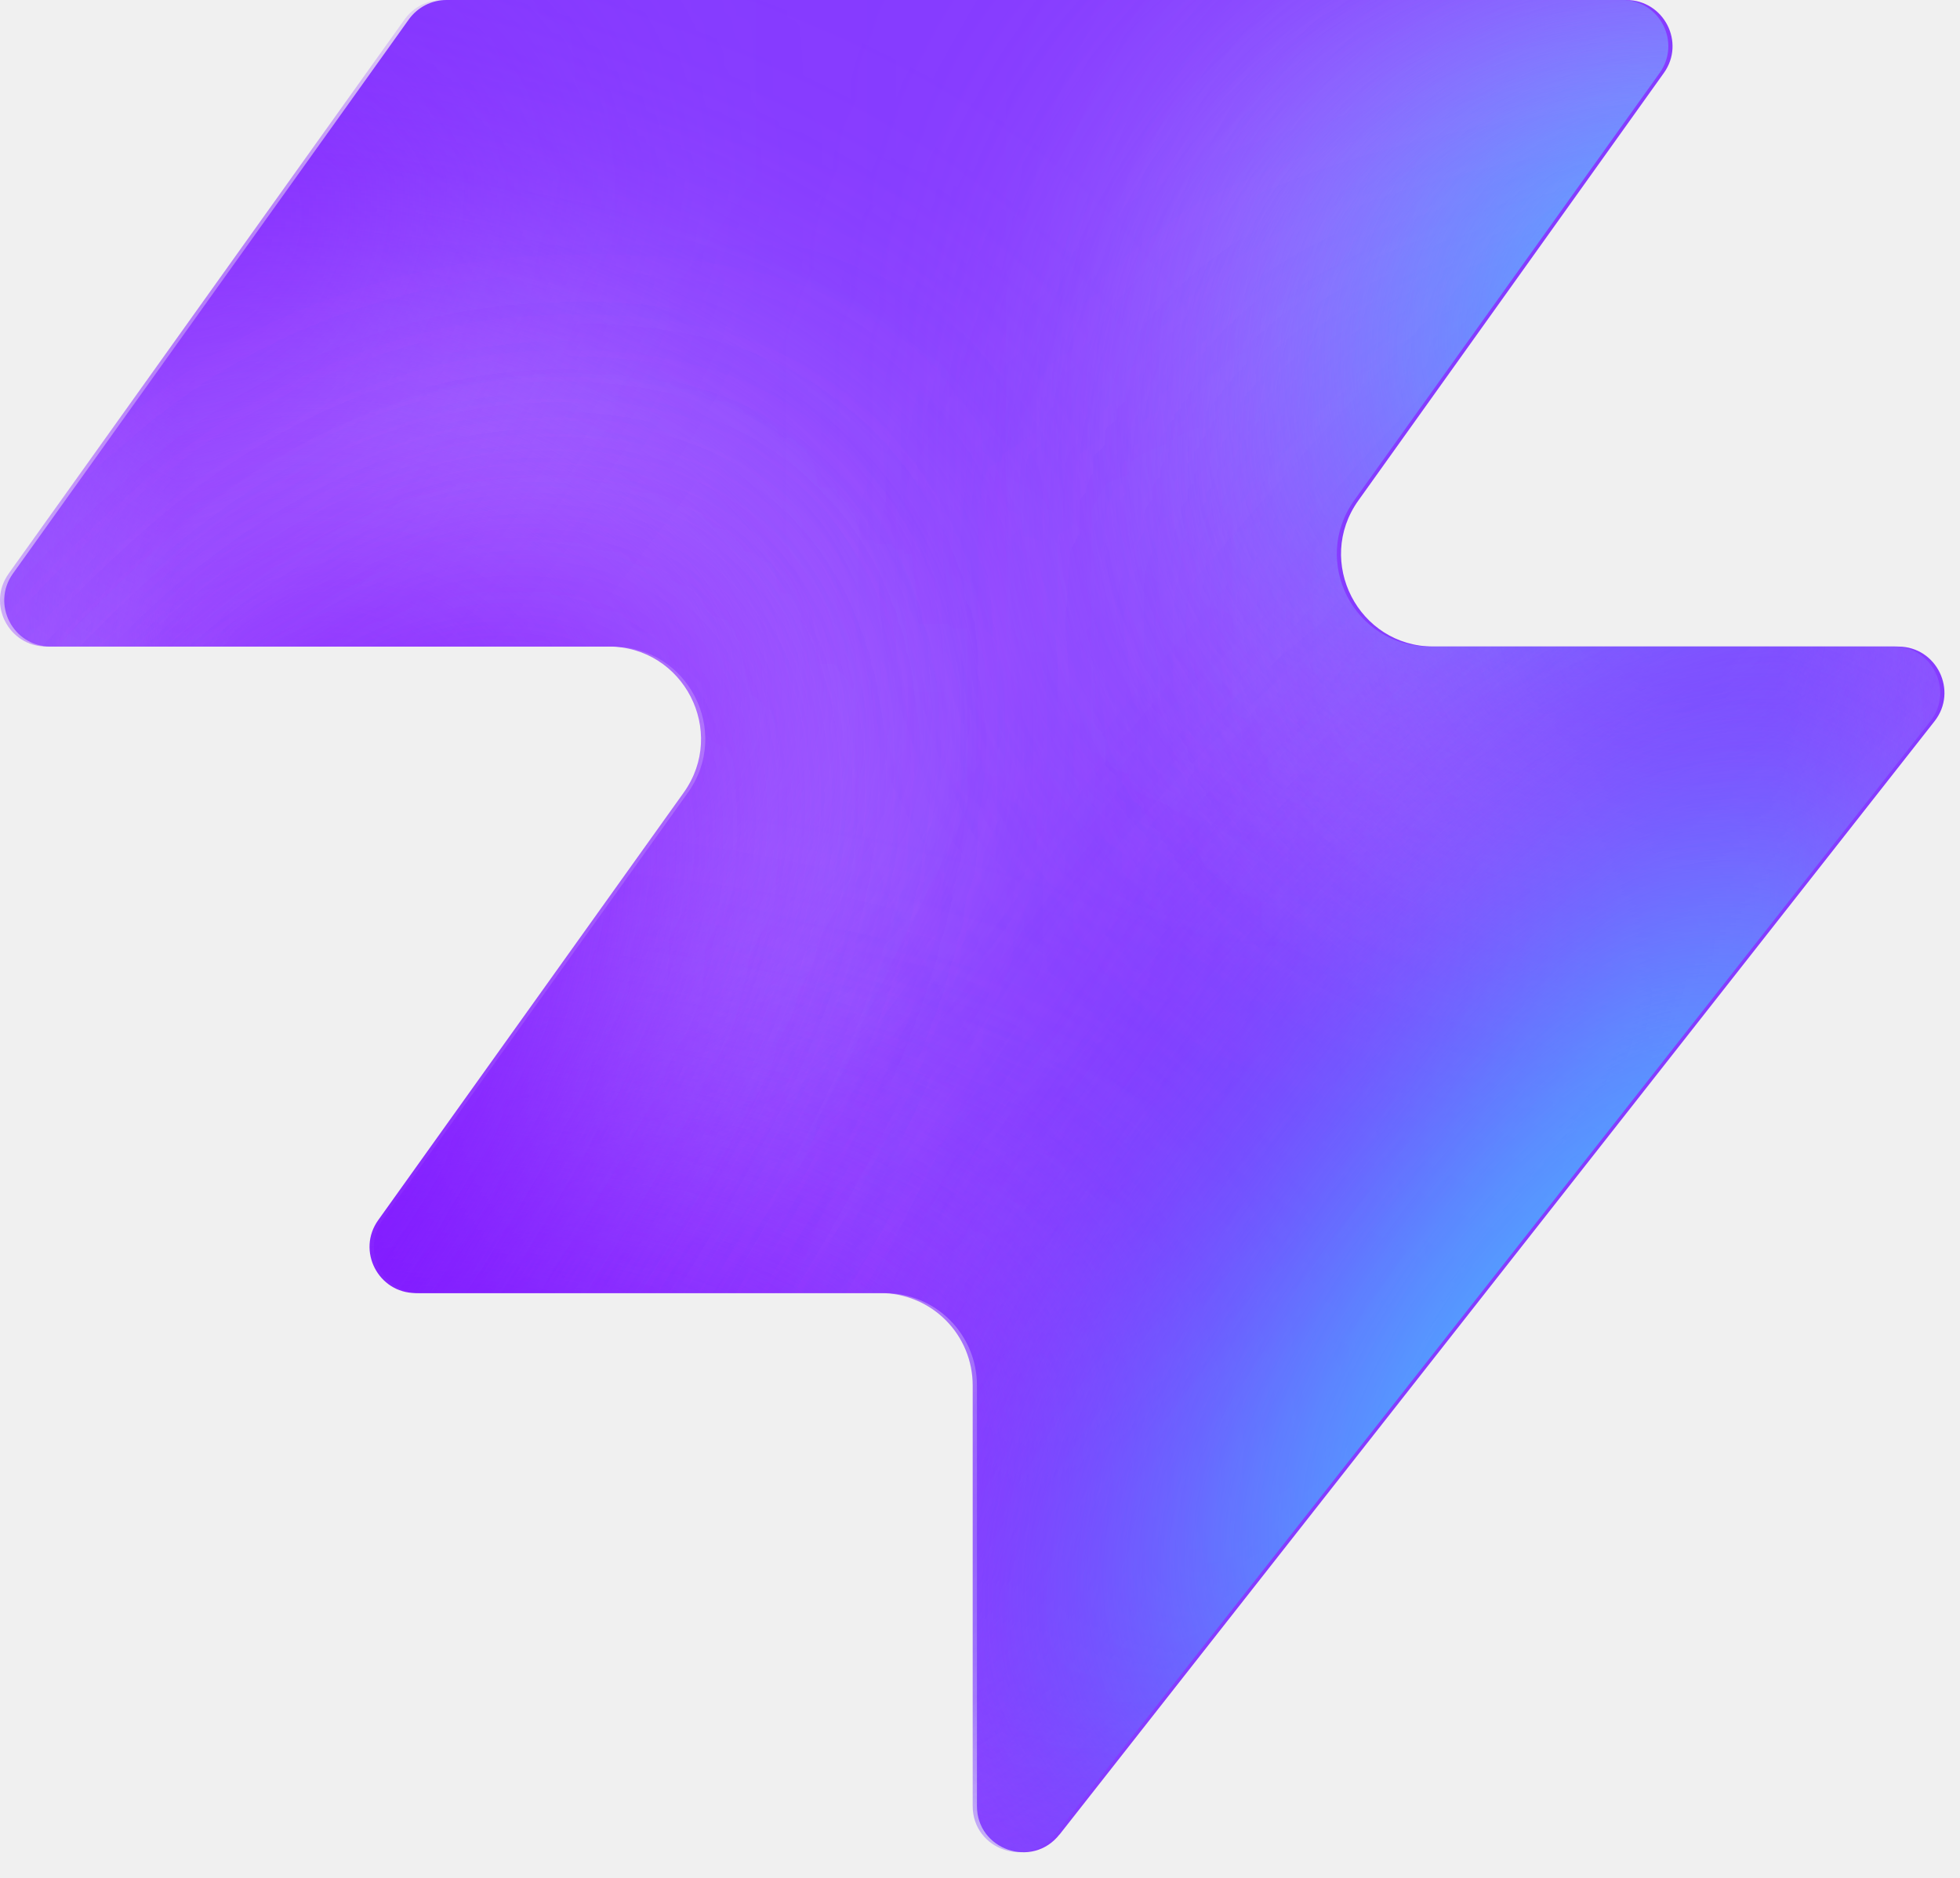
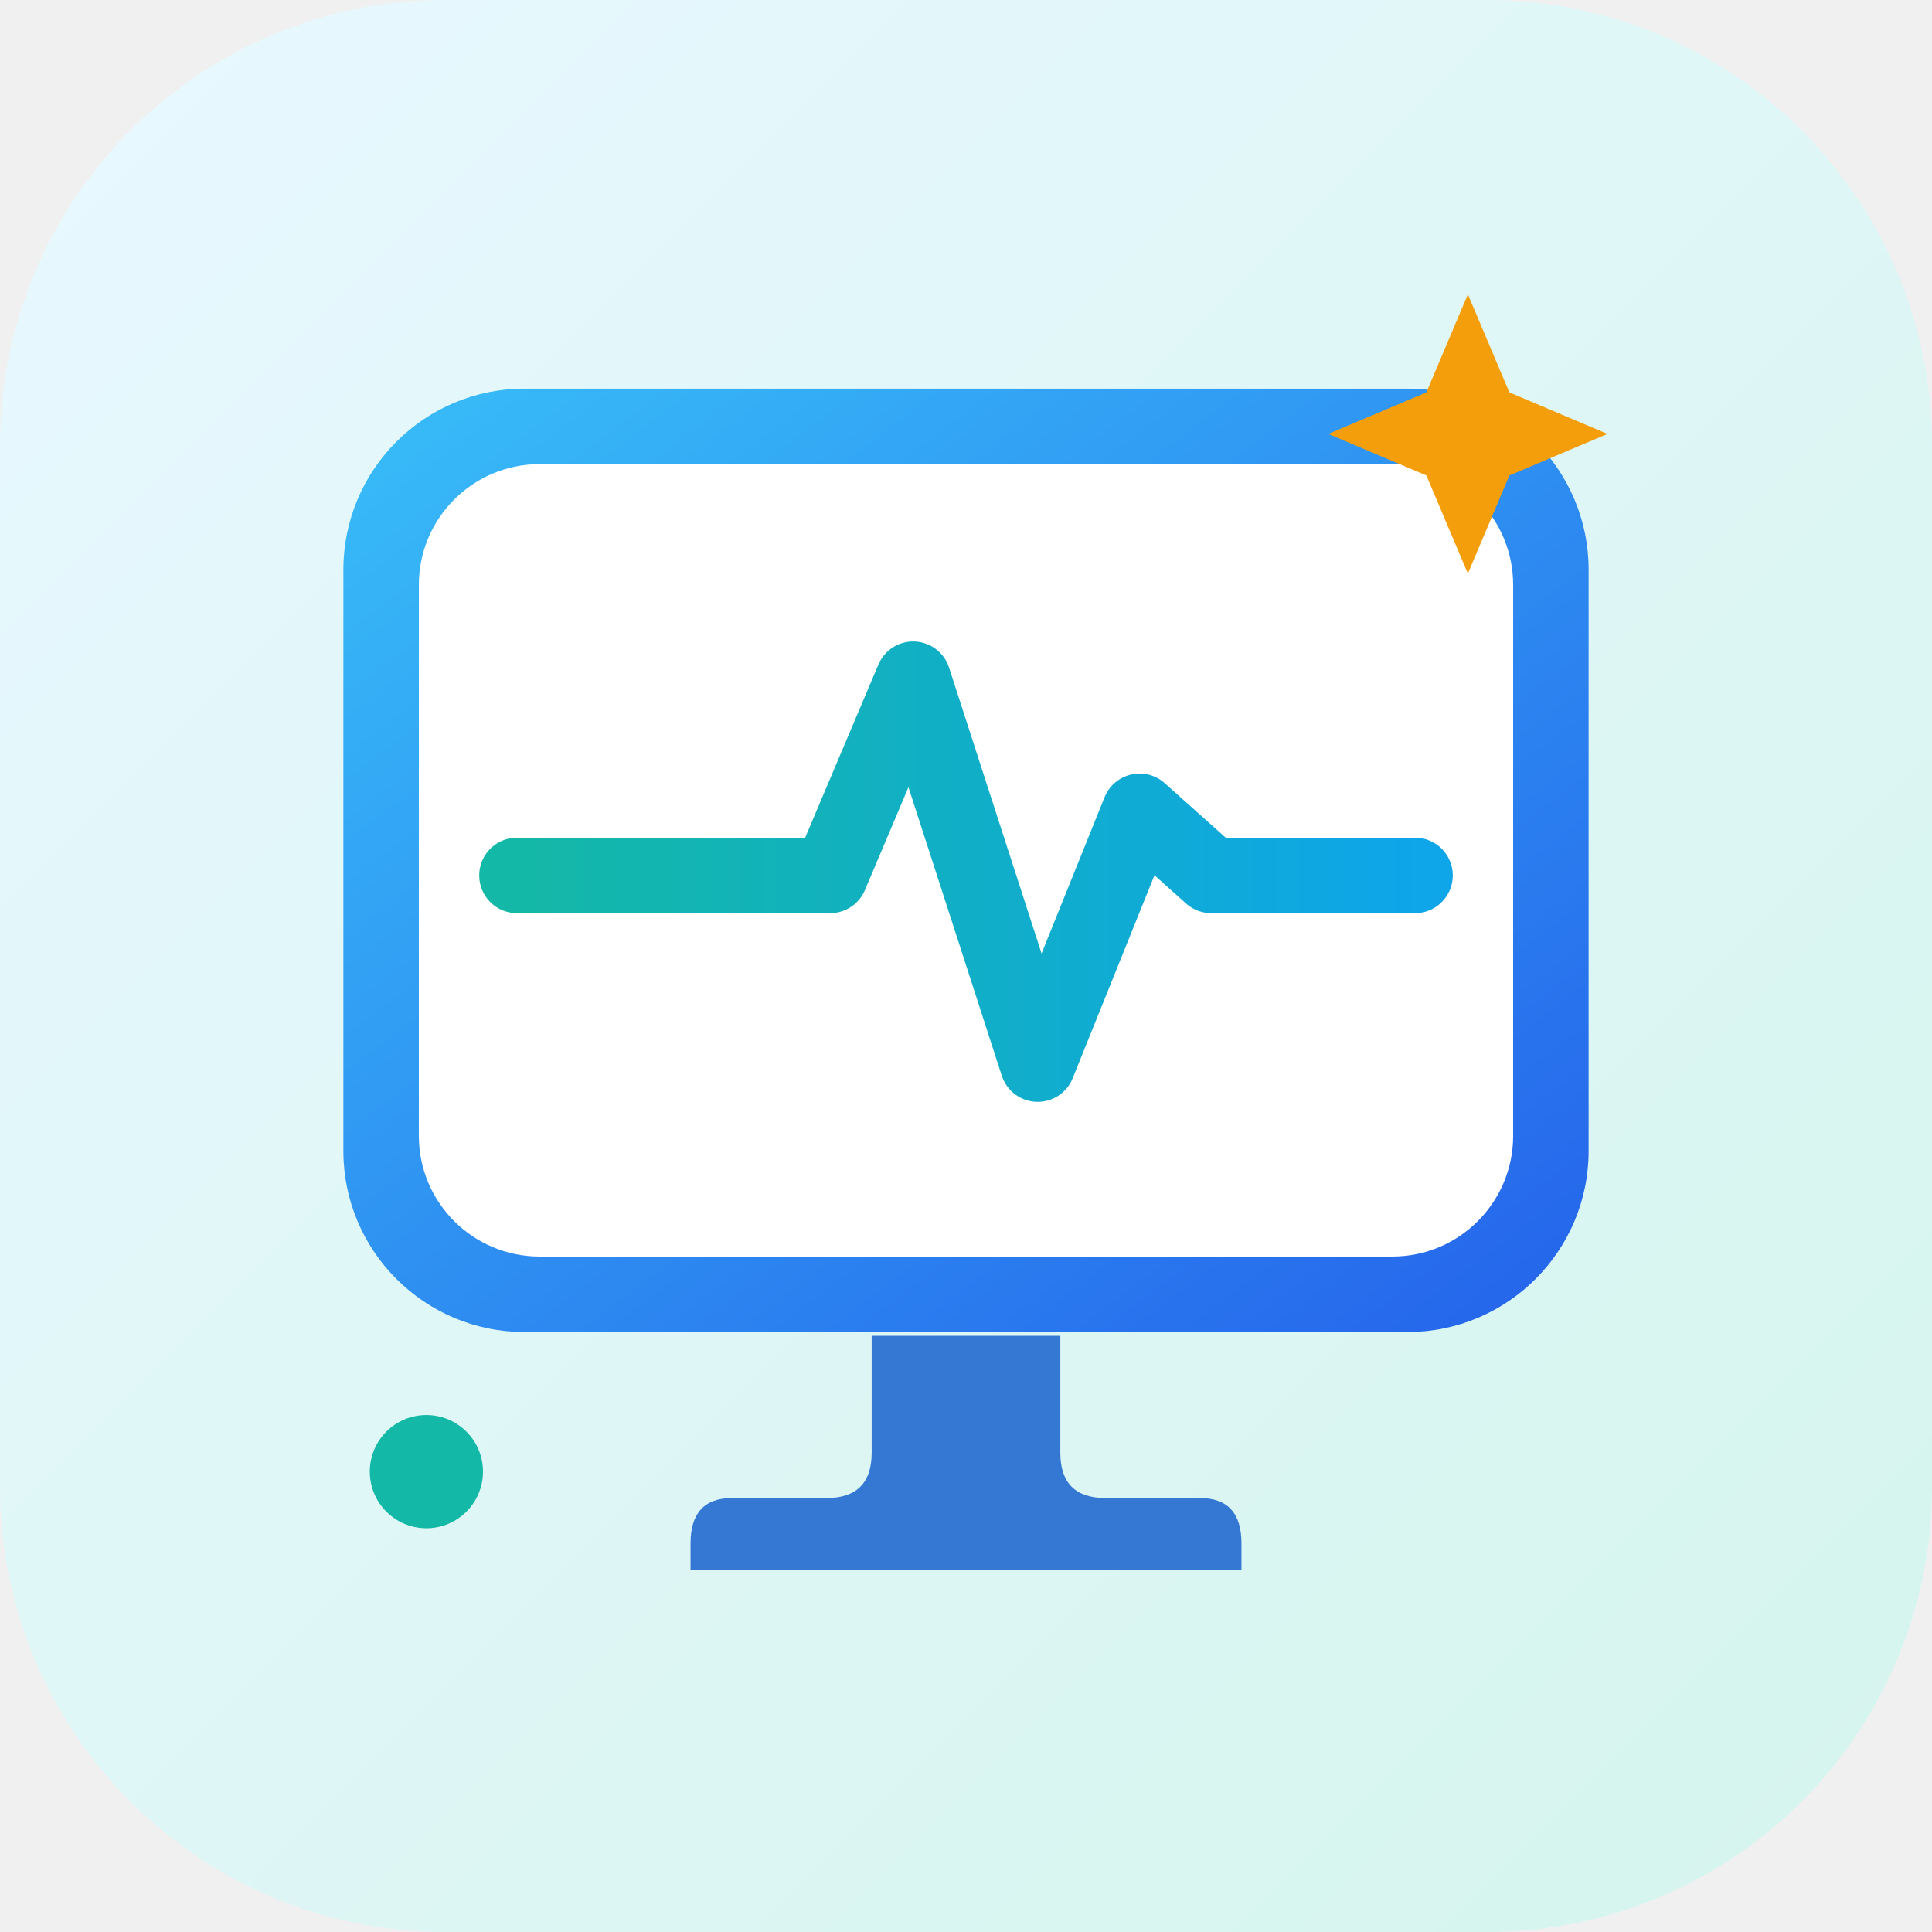
- <svg xmlns="http://www.w3.org/2000/svg" width="48" height="46" fill="none" viewBox="0 0 48 46">
-   <path fill="#863bff" d="M25.946 44.938c-.664.845-2.021.375-2.021-.698V33.937a2.26 2.26 0 0 0-2.262-2.262H10.287c-.92 0-1.456-1.04-.92-1.788l7.48-10.471c1.07-1.497 0-3.578-1.842-3.578H1.237c-.92 0-1.456-1.04-.92-1.788L10.013.474c.214-.297.556-.474.92-.474h28.894c.92 0 1.456 1.04.92 1.788l-7.48 10.471c-1.07 1.498 0 3.579 1.842 3.579h11.377c.943 0 1.473 1.088.89 1.83L25.947 44.94z" style="fill:#863bff;fill:color(display-p3 .525 .23 1);fill-opacity:1" />
-   <mask id="a" width="48" height="46" x="0" y="0" maskUnits="userSpaceOnUse" style="mask-type:alpha">
-     <path fill="#000" d="M25.842 44.938c-.664.844-2.021.375-2.021-.698V33.937a2.26 2.26 0 0 0-2.262-2.262H10.183c-.92 0-1.456-1.04-.92-1.788l7.48-10.471c1.07-1.498 0-3.579-1.842-3.579H1.133c-.92 0-1.456-1.04-.92-1.787L9.91.473c.214-.297.556-.474.92-.474h28.894c.92 0 1.456 1.04.92 1.788l-7.48 10.471c-1.07 1.498 0 3.578 1.842 3.578h11.377c.943 0 1.473 1.088.89 1.832L25.843 44.94z" style="fill:#000;fill-opacity:1" />
-   </mask>
-   <g mask="url(#a)">
-     <g filter="url(#b)">
-       <ellipse cx="5.508" cy="14.704" fill="#ede6ff" rx="5.508" ry="14.704" style="fill:#ede6ff;fill:color(display-p3 .927 .903 1);fill-opacity:1" transform="matrix(.00324 1 1 -.00324 -4.47 31.516)" />
-     </g>
-     <g filter="url(#c)">
-       <ellipse cx="10.399" cy="29.851" fill="#ede6ff" rx="10.399" ry="29.851" style="fill:#ede6ff;fill:color(display-p3 .927 .903 1);fill-opacity:1" transform="matrix(.00324 1 1 -.00324 -39.328 7.883)" />
-     </g>
-     <g filter="url(#d)">
-       <ellipse cx="5.508" cy="30.487" fill="#7e14ff" rx="5.508" ry="30.487" style="fill:#7e14ff;fill:color(display-p3 .492 .077 1);fill-opacity:1" transform="rotate(89.814 -25.913 -14.639)scale(1 -1)" />
-     </g>
-     <g filter="url(#e)">
-       <ellipse cx="5.508" cy="30.599" fill="#7e14ff" rx="5.508" ry="30.599" style="fill:#7e14ff;fill:color(display-p3 .492 .077 1);fill-opacity:1" transform="rotate(89.814 -32.644 -3.334)scale(1 -1)" />
-     </g>
-     <g filter="url(#f)">
-       <ellipse cx="5.508" cy="30.599" fill="#7e14ff" rx="5.508" ry="30.599" style="fill:#7e14ff;fill:color(display-p3 .492 .077 1);fill-opacity:1" transform="matrix(.00324 1 1 -.00324 -34.34 30.47)" />
-     </g>
-     <g filter="url(#g)">
-       <ellipse cx="14.072" cy="22.078" fill="#ede6ff" rx="14.072" ry="22.078" style="fill:#ede6ff;fill:color(display-p3 .927 .903 1);fill-opacity:1" transform="rotate(93.35 24.506 48.493)scale(-1 1)" />
-     </g>
-     <g filter="url(#h)">
-       <ellipse cx="3.47" cy="21.501" fill="#7e14ff" rx="3.47" ry="21.501" style="fill:#7e14ff;fill:color(display-p3 .492 .077 1);fill-opacity:1" transform="rotate(89.009 28.708 47.59)scale(-1 1)" />
-     </g>
-     <g filter="url(#i)">
-       <ellipse cx="3.47" cy="21.501" fill="#7e14ff" rx="3.47" ry="21.501" style="fill:#7e14ff;fill:color(display-p3 .492 .077 1);fill-opacity:1" transform="rotate(89.009 28.708 47.59)scale(-1 1)" />
-     </g>
-     <g filter="url(#j)">
-       <ellipse cx=".387" cy="8.972" fill="#7e14ff" rx="4.407" ry="29.108" style="fill:#7e14ff;fill:color(display-p3 .492 .077 1);fill-opacity:1" transform="rotate(39.51 .387 8.972)" />
-     </g>
-     <g filter="url(#k)">
-       <ellipse cx="47.523" cy="-6.092" fill="#7e14ff" rx="4.407" ry="29.108" style="fill:#7e14ff;fill:color(display-p3 .492 .077 1);fill-opacity:1" transform="rotate(37.892 47.523 -6.092)" />
-     </g>
-     <g filter="url(#l)">
-       <ellipse cx="41.412" cy="6.333" fill="#47bfff" rx="5.971" ry="9.665" style="fill:#47bfff;fill:color(display-p3 .28 .748 1);fill-opacity:1" transform="rotate(37.892 41.412 6.333)" />
-     </g>
-     <g filter="url(#m)">
-       <ellipse cx="-1.879" cy="38.332" fill="#7e14ff" rx="4.407" ry="29.108" style="fill:#7e14ff;fill:color(display-p3 .492 .077 1);fill-opacity:1" transform="rotate(37.892 -1.88 38.332)" />
-     </g>
-     <g filter="url(#n)">
-       <ellipse cx="-1.879" cy="38.332" fill="#7e14ff" rx="4.407" ry="29.108" style="fill:#7e14ff;fill:color(display-p3 .492 .077 1);fill-opacity:1" transform="rotate(37.892 -1.88 38.332)" />
-     </g>
-     <g filter="url(#o)">
-       <ellipse cx="35.651" cy="29.907" fill="#7e14ff" rx="4.407" ry="29.108" style="fill:#7e14ff;fill:color(display-p3 .492 .077 1);fill-opacity:1" transform="rotate(37.892 35.651 29.907)" />
-     </g>
-     <g filter="url(#p)">
-       <ellipse cx="38.418" cy="32.4" fill="#47bfff" rx="5.971" ry="15.297" style="fill:#47bfff;fill:color(display-p3 .28 .748 1);fill-opacity:1" transform="rotate(37.892 38.418 32.4)" />
-     </g>
-   </g>
+ <svg xmlns="http://www.w3.org/2000/svg" viewBox="0 0 512 512">
  <defs>
-     <filter id="b" width="60.045" height="41.654" x="-19.77" y="16.149" color-interpolation-filters="sRGB" filterUnits="userSpaceOnUse">
-       <feFlood flood-opacity="0" result="BackgroundImageFix" />
-       <feBlend in="SourceGraphic" in2="BackgroundImageFix" result="shape" />
-       <feGaussianBlur result="effect1_foregroundBlur_2002_17158" stdDeviation="7.659" />
-     </filter>
-     <filter id="c" width="90.34" height="51.437" x="-54.613" y="-7.533" color-interpolation-filters="sRGB" filterUnits="userSpaceOnUse">
-       <feFlood flood-opacity="0" result="BackgroundImageFix" />
-       <feBlend in="SourceGraphic" in2="BackgroundImageFix" result="shape" />
-       <feGaussianBlur result="effect1_foregroundBlur_2002_17158" stdDeviation="7.659" />
-     </filter>
-     <filter id="d" width="79.355" height="29.4" x="-49.64" y="2.03" color-interpolation-filters="sRGB" filterUnits="userSpaceOnUse">
-       <feFlood flood-opacity="0" result="BackgroundImageFix" />
-       <feBlend in="SourceGraphic" in2="BackgroundImageFix" result="shape" />
-       <feGaussianBlur result="effect1_foregroundBlur_2002_17158" stdDeviation="4.596" />
-     </filter>
-     <filter id="e" width="79.579" height="29.4" x="-45.045" y="20.029" color-interpolation-filters="sRGB" filterUnits="userSpaceOnUse">
-       <feFlood flood-opacity="0" result="BackgroundImageFix" />
-       <feBlend in="SourceGraphic" in2="BackgroundImageFix" result="shape" />
-       <feGaussianBlur result="effect1_foregroundBlur_2002_17158" stdDeviation="4.596" />
-     </filter>
-     <filter id="f" width="79.579" height="29.4" x="-43.513" y="21.178" color-interpolation-filters="sRGB" filterUnits="userSpaceOnUse">
-       <feFlood flood-opacity="0" result="BackgroundImageFix" />
-       <feBlend in="SourceGraphic" in2="BackgroundImageFix" result="shape" />
-       <feGaussianBlur result="effect1_foregroundBlur_2002_17158" stdDeviation="4.596" />
-     </filter>
-     <filter id="g" width="74.749" height="58.852" x="15.756" y="-17.901" color-interpolation-filters="sRGB" filterUnits="userSpaceOnUse">
-       <feFlood flood-opacity="0" result="BackgroundImageFix" />
-       <feBlend in="SourceGraphic" in2="BackgroundImageFix" result="shape" />
-       <feGaussianBlur result="effect1_foregroundBlur_2002_17158" stdDeviation="7.659" />
-     </filter>
-     <filter id="h" width="61.377" height="25.362" x="23.548" y="2.284" color-interpolation-filters="sRGB" filterUnits="userSpaceOnUse">
-       <feFlood flood-opacity="0" result="BackgroundImageFix" />
-       <feBlend in="SourceGraphic" in2="BackgroundImageFix" result="shape" />
-       <feGaussianBlur result="effect1_foregroundBlur_2002_17158" stdDeviation="4.596" />
-     </filter>
-     <filter id="i" width="61.377" height="25.362" x="23.548" y="2.284" color-interpolation-filters="sRGB" filterUnits="userSpaceOnUse">
-       <feFlood flood-opacity="0" result="BackgroundImageFix" />
-       <feBlend in="SourceGraphic" in2="BackgroundImageFix" result="shape" />
-       <feGaussianBlur result="effect1_foregroundBlur_2002_17158" stdDeviation="4.596" />
-     </filter>
-     <filter id="j" width="56.045" height="63.649" x="-27.636" y="-22.853" color-interpolation-filters="sRGB" filterUnits="userSpaceOnUse">
-       <feFlood flood-opacity="0" result="BackgroundImageFix" />
-       <feBlend in="SourceGraphic" in2="BackgroundImageFix" result="shape" />
-       <feGaussianBlur result="effect1_foregroundBlur_2002_17158" stdDeviation="4.596" />
-     </filter>
-     <filter id="k" width="54.814" height="64.646" x="20.116" y="-38.415" color-interpolation-filters="sRGB" filterUnits="userSpaceOnUse">
-       <feFlood flood-opacity="0" result="BackgroundImageFix" />
-       <feBlend in="SourceGraphic" in2="BackgroundImageFix" result="shape" />
-       <feGaussianBlur result="effect1_foregroundBlur_2002_17158" stdDeviation="4.596" />
-     </filter>
-     <filter id="l" width="33.541" height="35.313" x="24.641" y="-11.323" color-interpolation-filters="sRGB" filterUnits="userSpaceOnUse">
-       <feFlood flood-opacity="0" result="BackgroundImageFix" />
-       <feBlend in="SourceGraphic" in2="BackgroundImageFix" result="shape" />
-       <feGaussianBlur result="effect1_foregroundBlur_2002_17158" stdDeviation="4.596" />
-     </filter>
-     <filter id="m" width="54.814" height="64.646" x="-29.286" y="6.009" color-interpolation-filters="sRGB" filterUnits="userSpaceOnUse">
-       <feFlood flood-opacity="0" result="BackgroundImageFix" />
-       <feBlend in="SourceGraphic" in2="BackgroundImageFix" result="shape" />
-       <feGaussianBlur result="effect1_foregroundBlur_2002_17158" stdDeviation="4.596" />
-     </filter>
-     <filter id="n" width="54.814" height="64.646" x="-29.286" y="6.009" color-interpolation-filters="sRGB" filterUnits="userSpaceOnUse">
-       <feFlood flood-opacity="0" result="BackgroundImageFix" />
-       <feBlend in="SourceGraphic" in2="BackgroundImageFix" result="shape" />
-       <feGaussianBlur result="effect1_foregroundBlur_2002_17158" stdDeviation="4.596" />
-     </filter>
-     <filter id="o" width="54.814" height="64.646" x="8.244" y="-2.416" color-interpolation-filters="sRGB" filterUnits="userSpaceOnUse">
-       <feFlood flood-opacity="0" result="BackgroundImageFix" />
-       <feBlend in="SourceGraphic" in2="BackgroundImageFix" result="shape" />
-       <feGaussianBlur result="effect1_foregroundBlur_2002_17158" stdDeviation="4.596" />
-     </filter>
-     <filter id="p" width="39.409" height="43.623" x="18.713" y="10.588" color-interpolation-filters="sRGB" filterUnits="userSpaceOnUse">
-       <feFlood flood-opacity="0" result="BackgroundImageFix" />
-       <feBlend in="SourceGraphic" in2="BackgroundImageFix" result="shape" />
-       <feGaussianBlur result="effect1_foregroundBlur_2002_17158" stdDeviation="4.596" />
-     </filter>
+     <linearGradient id="bg" x1="0" y1="0" x2="1" y2="1">
+       <stop offset="0%" stop-color="#E8F8FF" />
+       <stop offset="100%" stop-color="#D5F5ED" />
+     </linearGradient>
+     <linearGradient id="screen" x1="0" y1="0" x2="1" y2="1">
+       <stop offset="0%" stop-color="#38BDF8" />
+       <stop offset="100%" stop-color="#2563EB" />
+     </linearGradient>
+     <linearGradient id="pulse" x1="0" y1="0" x2="1" y2="0">
+       <stop offset="0%" stop-color="#14B8A6" />
+       <stop offset="100%" stop-color="#0EA5E9" />
+     </linearGradient>
  </defs>
+   <rect width="512" height="512" rx="118" fill="url(#bg)" />
+   <rect x="91" y="103" width="330" height="250" rx="48" fill="url(#screen)" />
+   <rect x="111" y="123" width="290" height="210" rx="32" fill="#FFFFFF" />
+   <path d="M137 232            H190            L220 232            L242 180            L275 282            L302 215            L321 232            H375" fill="none" stroke="url(#pulse)" stroke-width="20" stroke-linecap="round" stroke-linejoin="round" />
+   <path d="M231 354 V385            Q231 397 219 397            H194            Q183 397 183 409            V416            H329            V409            Q329 397 318 397            H293            Q281 397 281 385            V354" fill="#3478D4" />
+   <path d="M389 78            L400 104            L426 115            L400 126            L389 152            L378 126            L352 115            L378 104 Z" fill="#F59E0B" />
+   <circle cx="113" cy="390" r="15" fill="#14B8A6" />
</svg>
